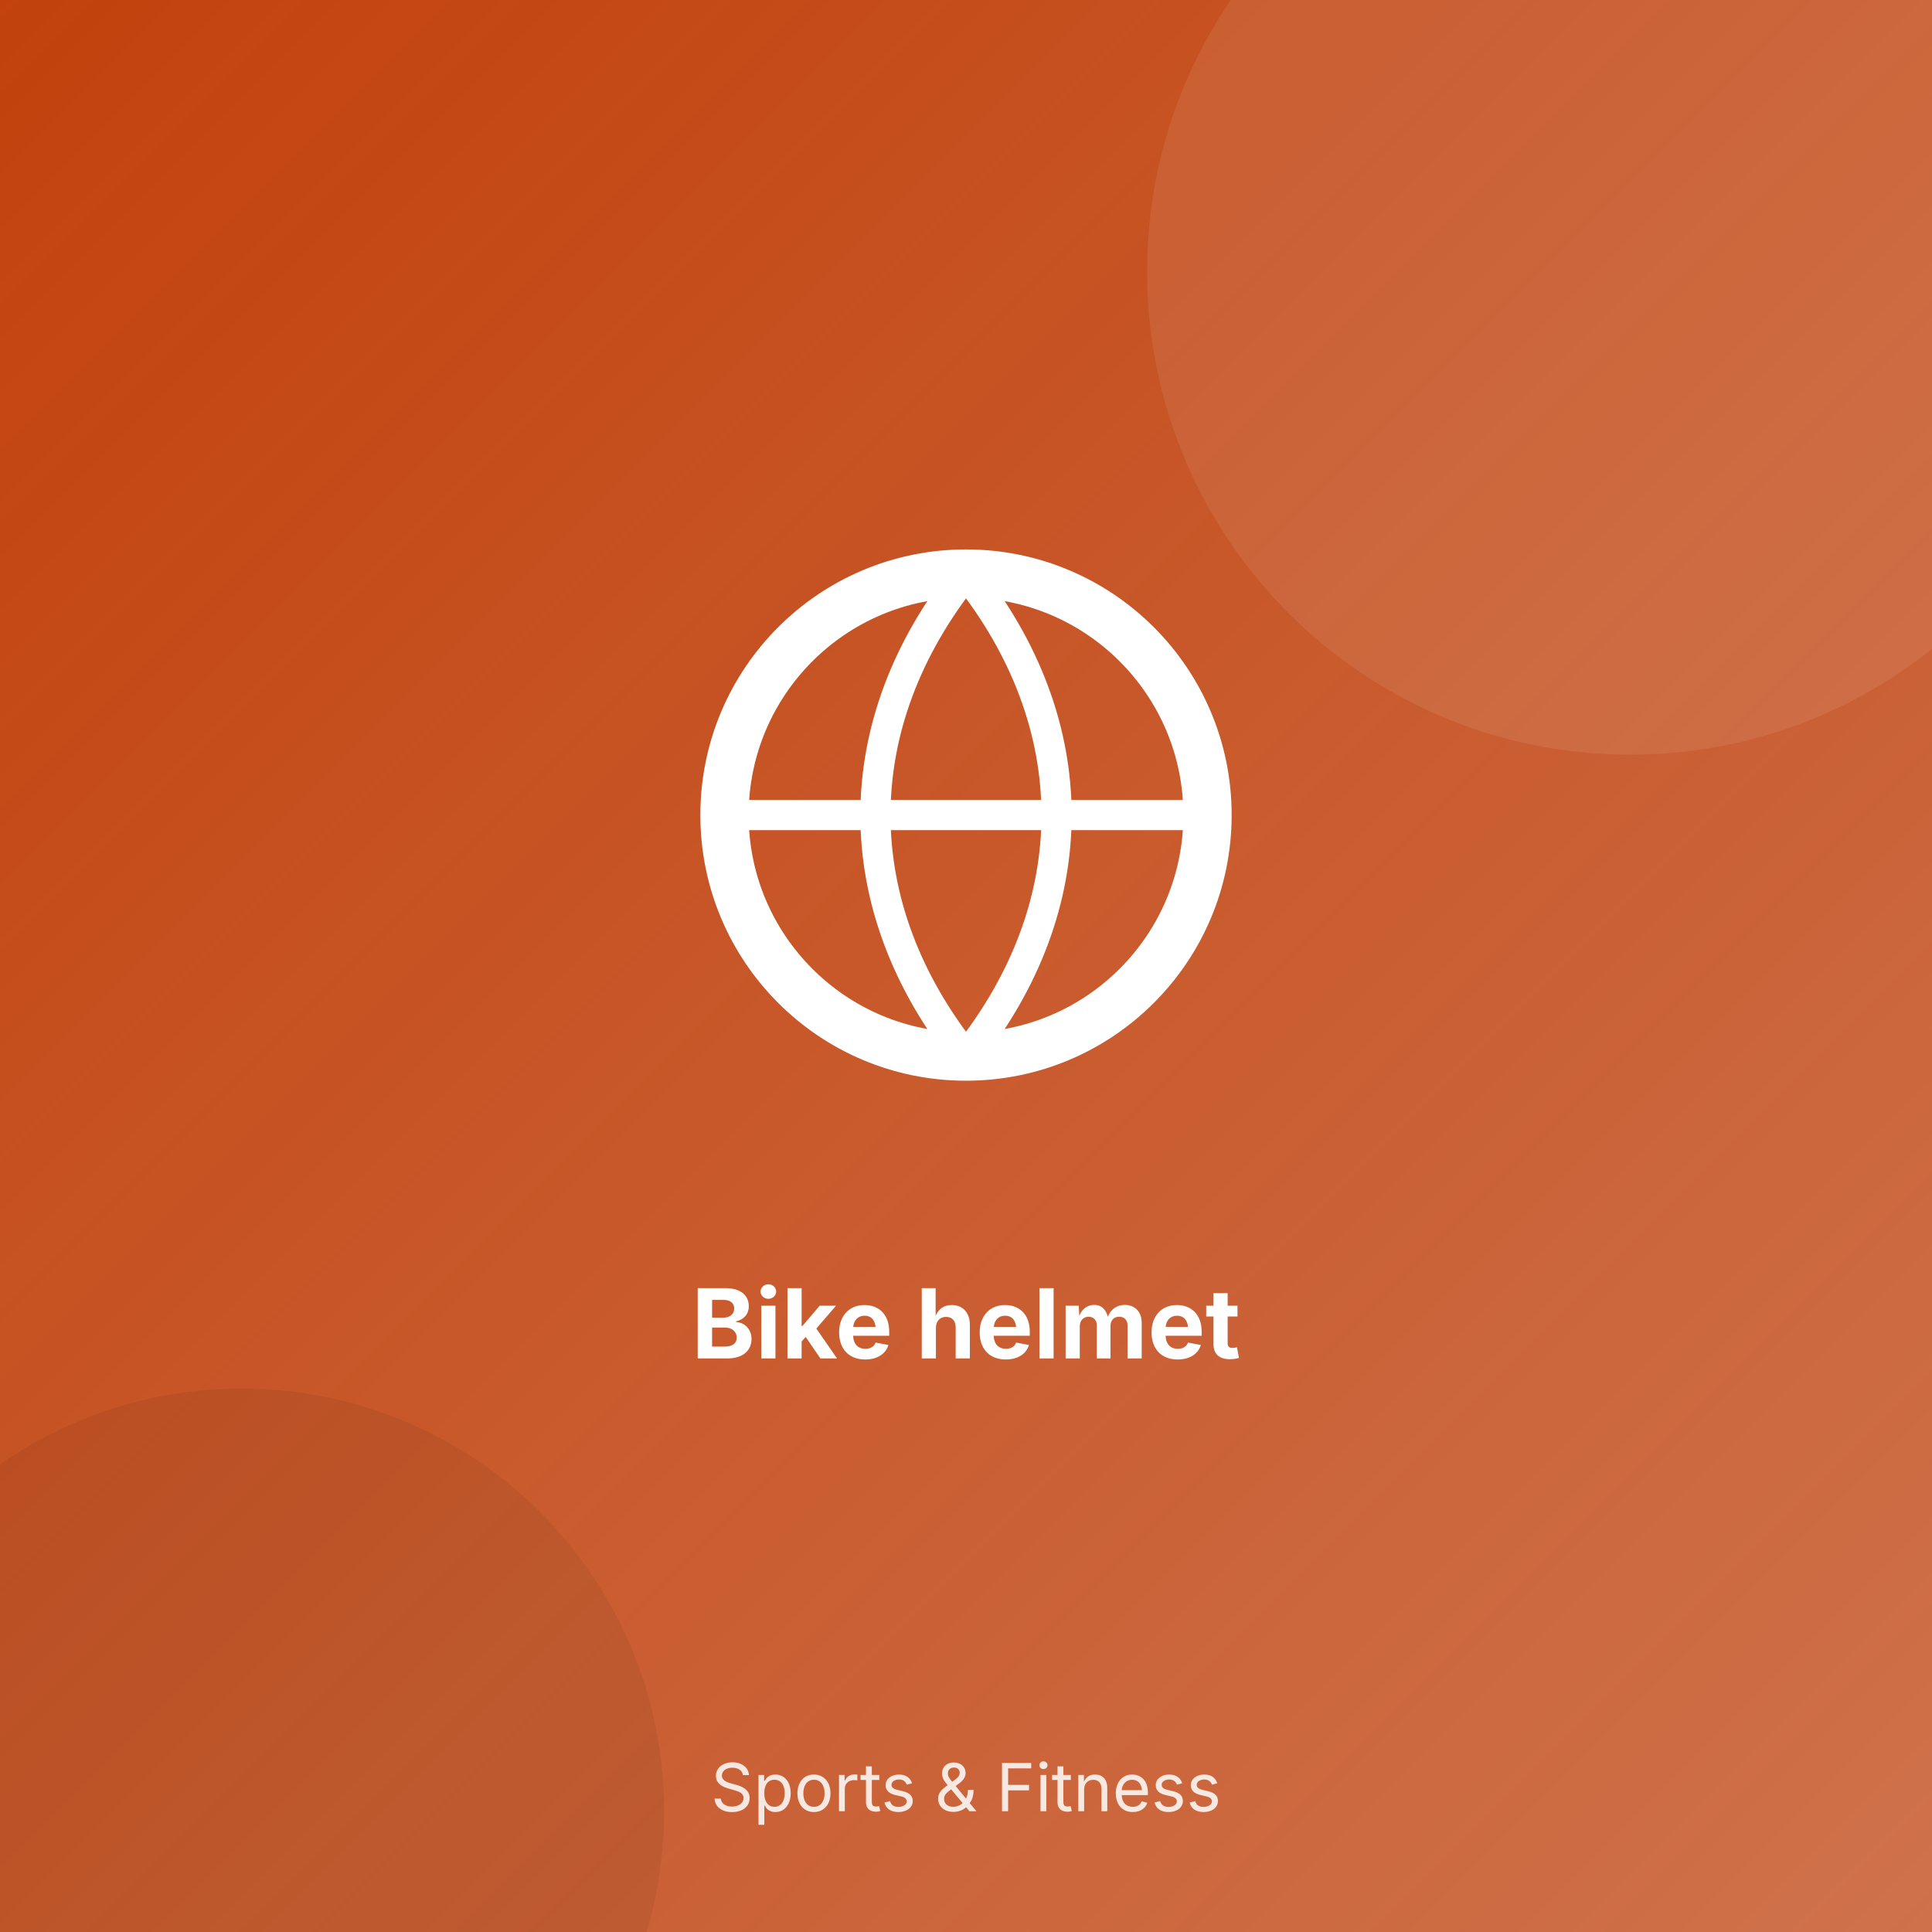
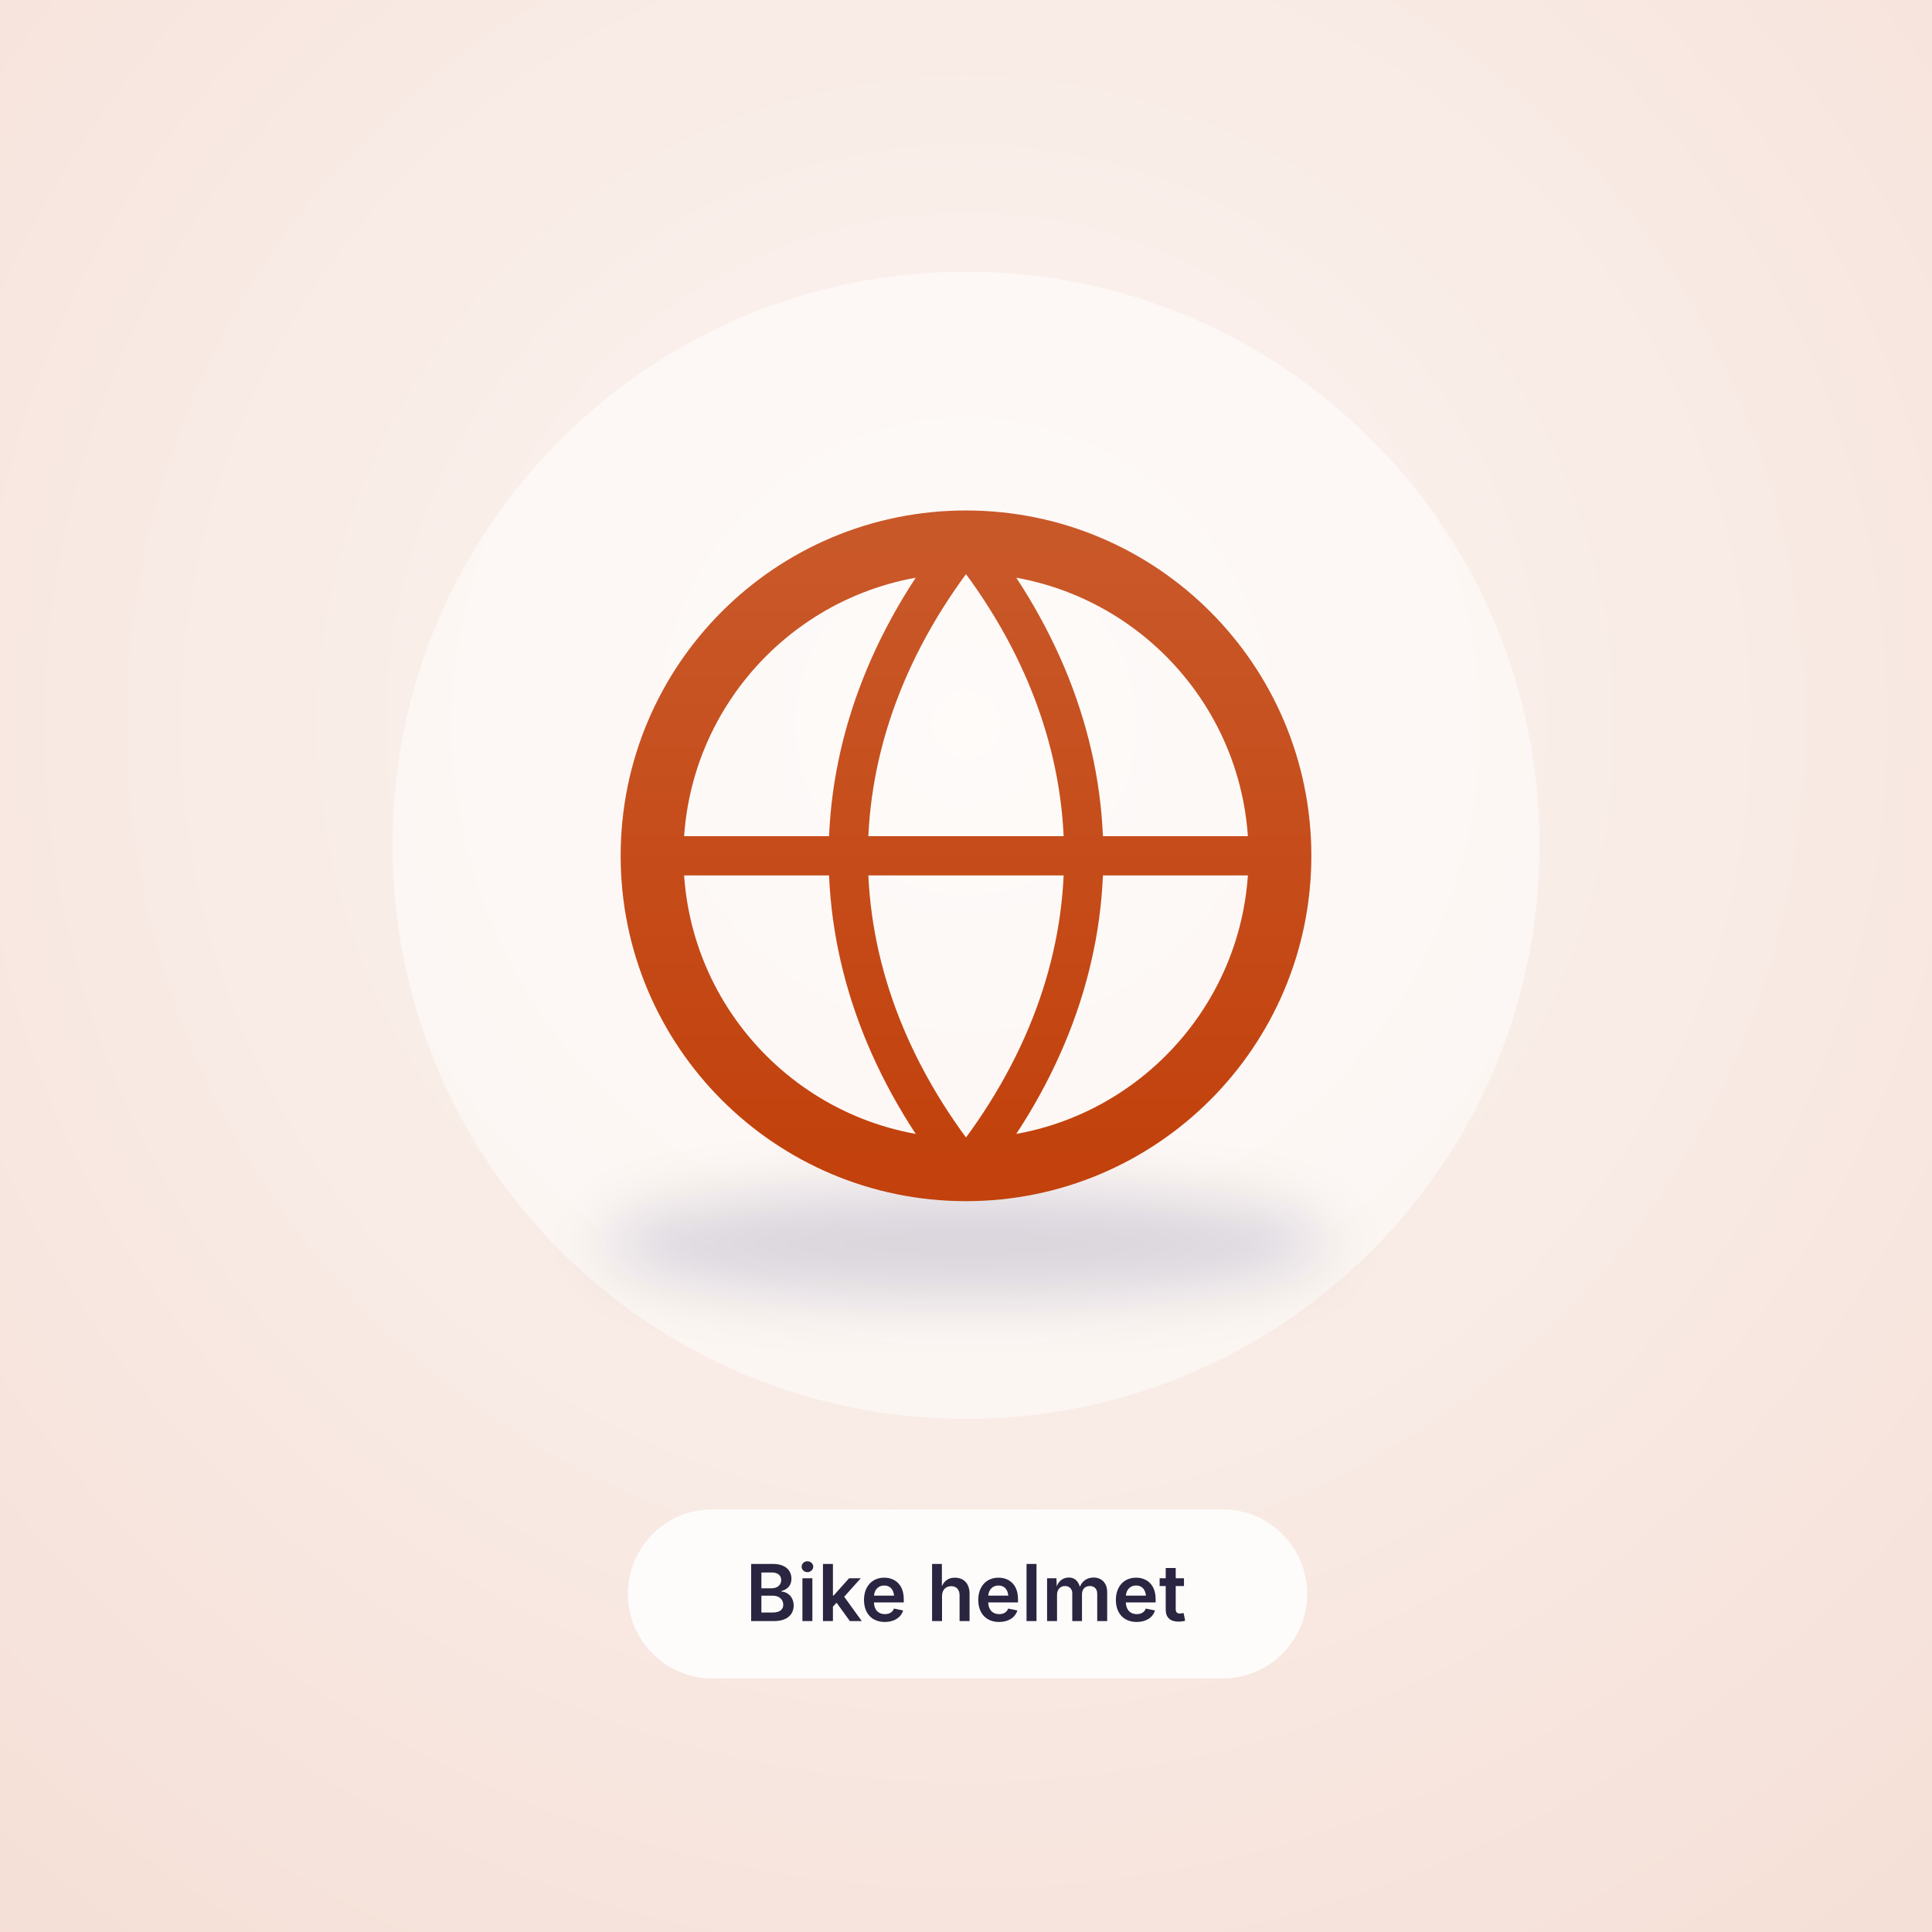
- <svg xmlns="http://www.w3.org/2000/svg" viewBox="0 0 640 640" role="img" aria-label="Bike helmet illustration">
+ <svg xmlns="http://www.w3.org/2000/svg" viewBox="0 0 640 640" width="640" height="640" role="img" aria-label="Bike helmet">
  <defs>
-     <linearGradient id="g" x1="0" y1="0" x2="1" y2="1">
-       <stop offset="0" stop-color="#c2410c" />
-       <stop offset="1" stop-color="#c2410c" stop-opacity=".72" />
+     <radialGradient id="t-bike-helmet-bg" cx="320" cy="240" r="520" gradientUnits="userSpaceOnUse">
+       <stop offset="0" stop-color="#fcf6f3" />
+       <stop offset="1" stop-color="#f5dfd6" />
+     </radialGradient>
+     <linearGradient id="t-bike-helmet-ink" x1="0" y1="0" x2="0" y2="1">
+       <stop offset="0" stop-color="#c95829" />
+       <stop offset="1" stop-color="#c2410c" />
    </linearGradient>
+     <filter id="t-bike-helmet-blur" x="-50%" y="-50%" width="200%" height="200%">
+       <feGaussianBlur stdDeviation="10" />
+     </filter>
  </defs>
-   <rect width="640" height="640" fill="url(#g)" />
-   <circle cx="540" cy="90" r="160" fill="#fff" fill-opacity=".08" />
-   <circle cx="80" cy="600" r="140" fill="#000" fill-opacity=".06" />
-   <circle cx="320" cy="270" r="80" fill="none" stroke="#fff" stroke-width="16" />
-   <path d="M240 270h160M320 190c-40 50-40 110 0 160M320 190c40 50 40 110 0 160" stroke="#fff" stroke-width="10" fill="none" />
-   <text y="450" text-anchor="middle" font-family="system-ui, -apple-system, Segoe UI, sans-serif" font-size="32" font-weight="700" fill="#fff">
-     <tspan x="320" dy="0">Bike helmet</tspan>
-   </text>
-   <text x="320" y="600" text-anchor="middle" font-family="system-ui, -apple-system, Segoe UI, sans-serif" font-size="22" fill="#fff" fill-opacity=".85">Sports &amp; Fitness</text>
+   <rect width="640" height="640" fill="url(#t-bike-helmet-bg)" />
+   <circle cx="320" cy="280" r="190" fill="#fff" fill-opacity=".5" />
+   <ellipse cx="320" cy="412" rx="120" ry="18" fill="#1e1b4b" fill-opacity=".14" filter="url(#t-bike-helmet-blur)" />
+   <g transform="translate(320 290) scale(1.3) translate(-320 -275)">
+     <circle cx="320" cy="270" r="80" fill="none" stroke="url(#t-bike-helmet-ink)" stroke-width="16" />
+     <path d="M240 270h160M320 190c-40 50-40 110 0 160M320 190c40 50 40 110 0 160" stroke="url(#t-bike-helmet-ink)" stroke-width="10" fill="none" />
+   </g>
+   <rect x="208" y="500" width="225" height="56" rx="28" fill="#fff" fill-opacity=".85" />
+   <text x="320" y="537" text-anchor="middle" font-family="system-ui, -apple-system, Segoe UI, sans-serif" font-size="26" font-weight="600" fill="#2a2540">Bike helmet</text>
</svg>
